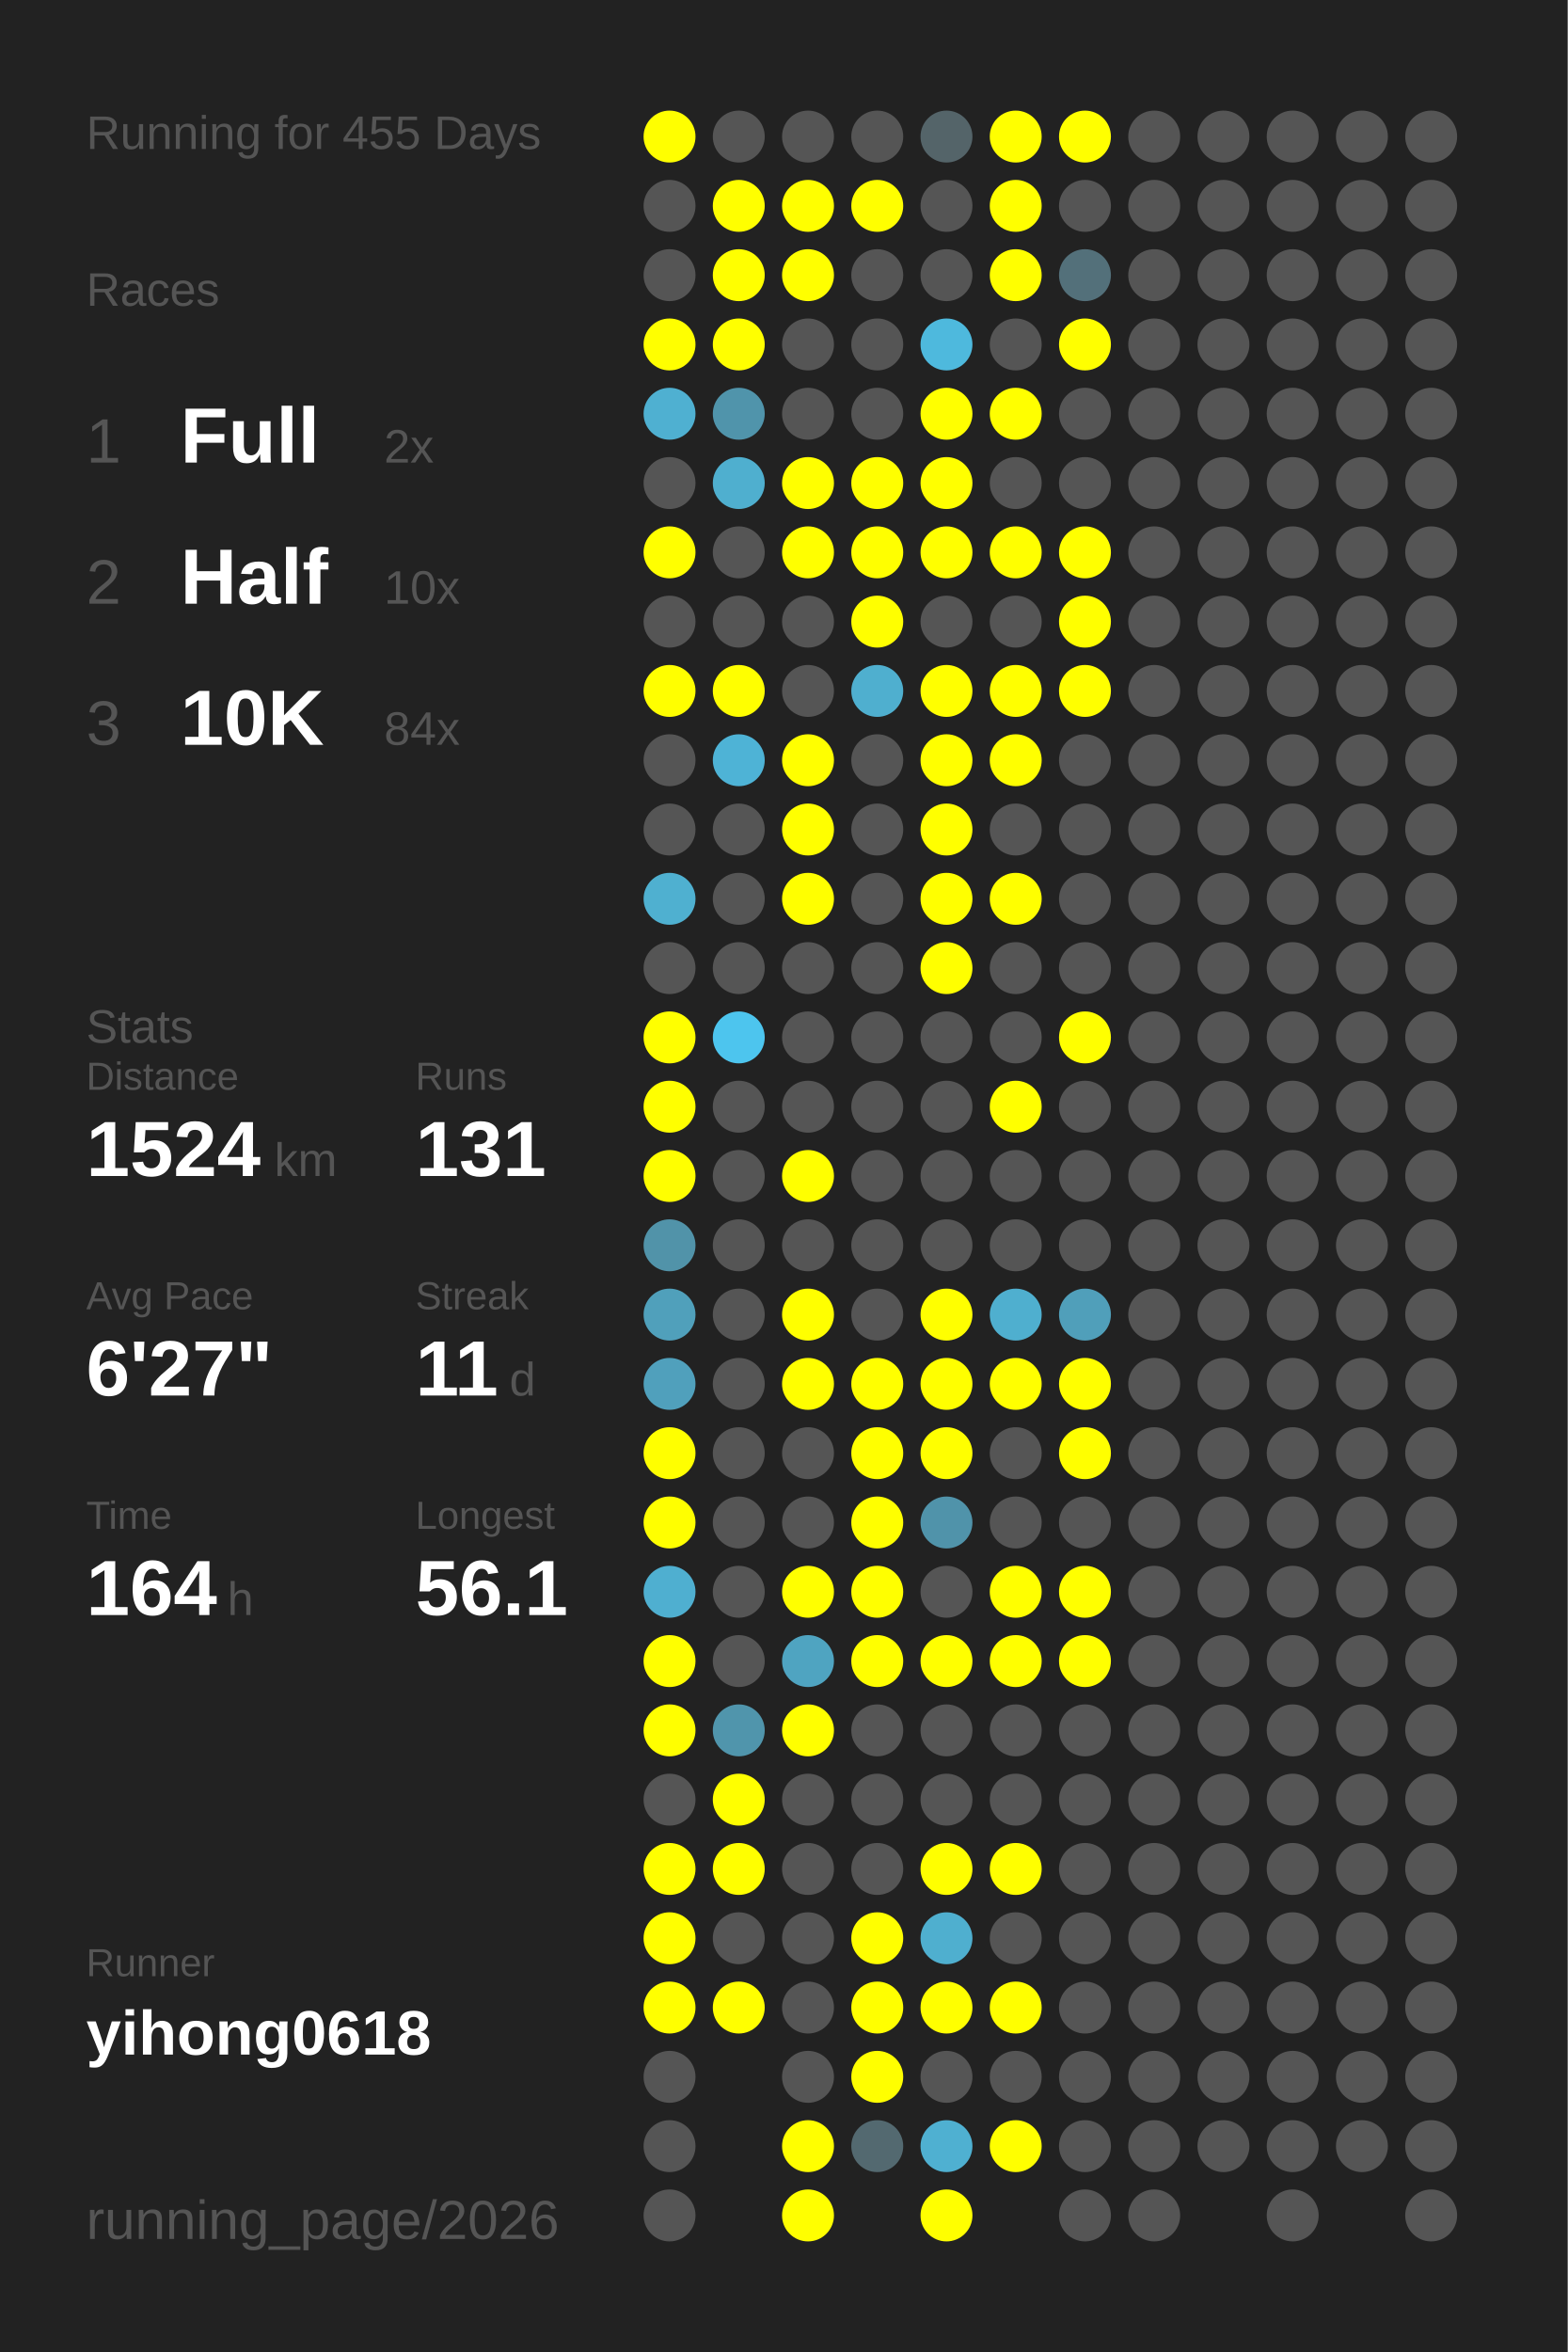
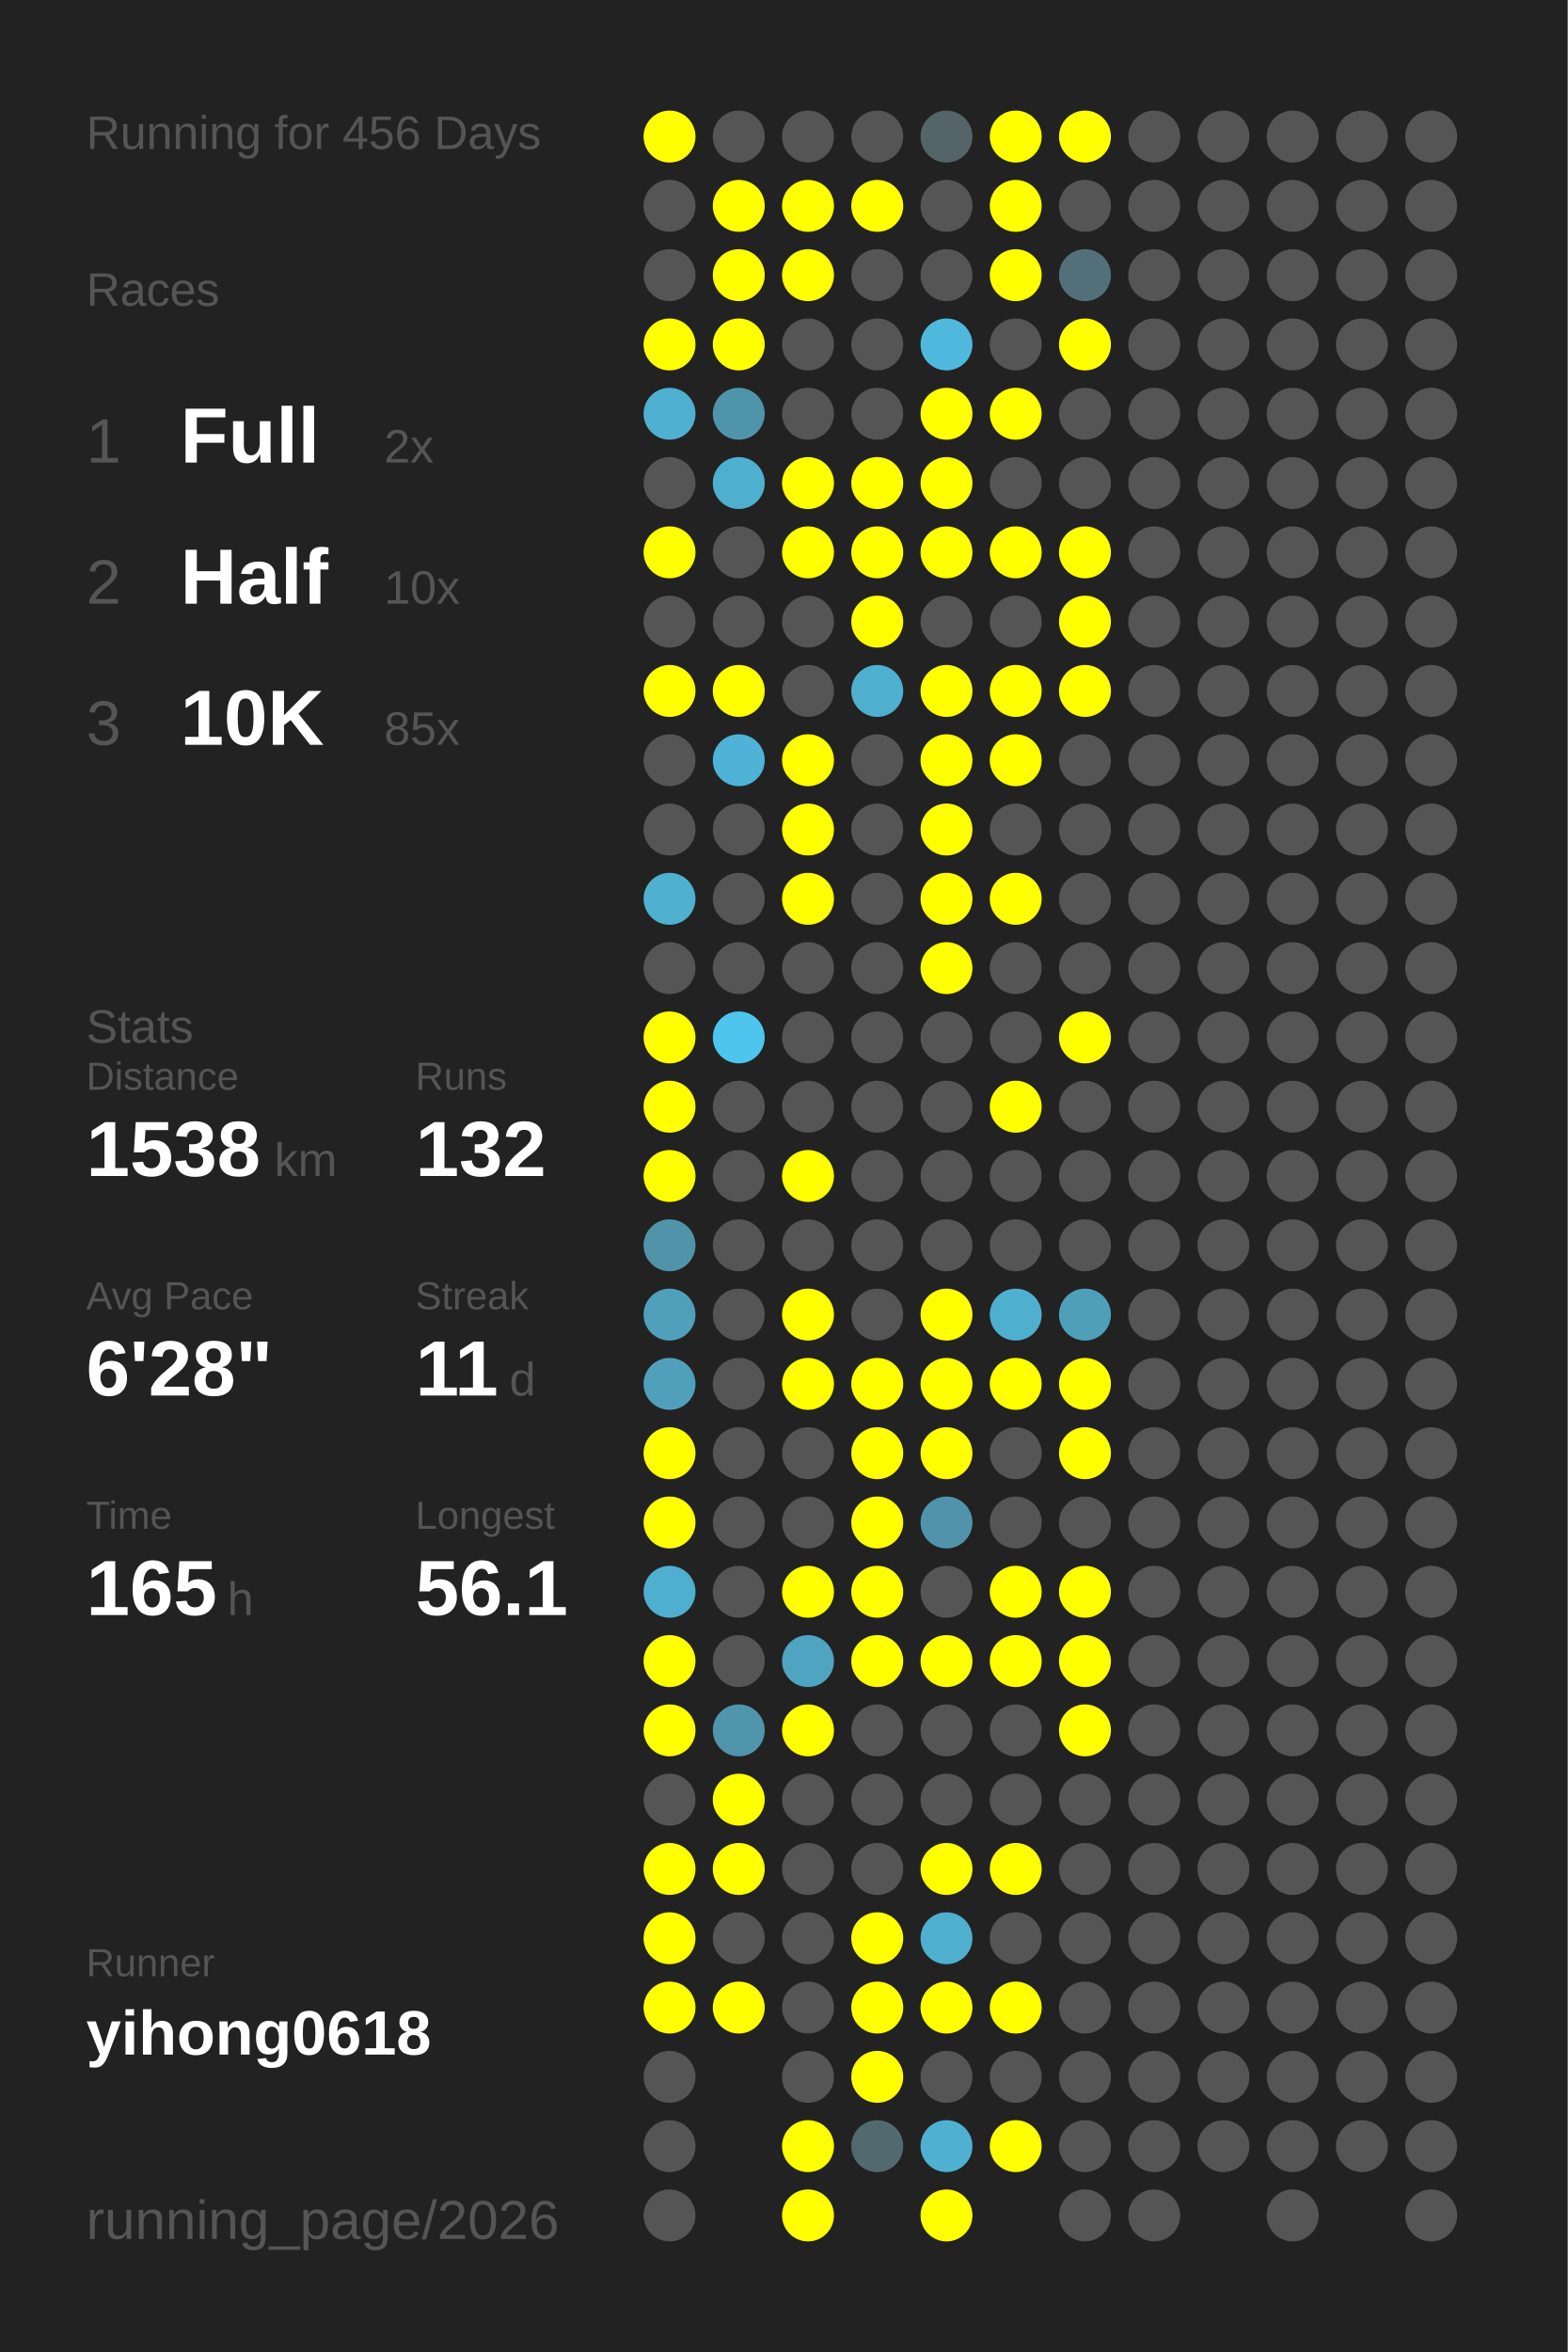
<svg xmlns="http://www.w3.org/2000/svg" baseProfile="full" height="300mm" version="1.1" viewBox="0,0,200,300" width="200mm">
  <defs />
  <rect fill="#222222" height="300" width="200" x="0" y="0" />
-   <text fill="#555555" style="font-size:6px; font-family:Arial;" x="11" y="19">Running for 455 Days</text>
+   <text fill="#555555" style="font-size:6px; font-family:Arial;" x="11" y="19">Running for 456 Days</text>
  <text fill="#555555" style="font-size:6px; font-family:Arial;" x="11" y="39">Races</text>
  <text fill="#555555" style="font-size:8px; font-family:Arial;" x="11" y="59">1</text>
  <text fill="#FFFFFF" style="font-size:10px; font-family:Arial; font-weight:bold;" x="23" y="59">Full</text>
  <text fill="#555555" style="font-size:6px; font-family:Arial;" x="49" y="59">2x</text>
  <text fill="#555555" style="font-size:8px; font-family:Arial;" x="11" y="77">2</text>
  <text fill="#FFFFFF" style="font-size:10px; font-family:Arial; font-weight:bold;" x="23" y="77">Half</text>
  <text fill="#555555" style="font-size:6px; font-family:Arial;" x="49" y="77">10x</text>
  <text fill="#555555" style="font-size:8px; font-family:Arial;" x="11" y="95">3</text>
  <text fill="#FFFFFF" style="font-size:10px; font-family:Arial; font-weight:bold;" x="23" y="95">10K</text>
-   <text fill="#555555" style="font-size:6px; font-family:Arial;" x="49" y="95">84x</text>
+   <text fill="#555555" style="font-size:6px; font-family:Arial;" x="49" y="95">85x</text>
  <text fill="#555555" style="font-size:6px; font-family:Arial;" x="11" y="133">Stats</text>
  <text fill="#555555" style="font-size:5px; font-family:Arial;" x="11" y="139">Distance</text>
-   <text fill="#FFFFFF" style="font-size:10px; font-family:Arial; font-weight:bold;" x="11" y="150">1524</text>
+   <text fill="#FFFFFF" style="font-size:10px; font-family:Arial; font-weight:bold;" x="11" y="150">1538</text>
  <text fill="#555555" style="font-size:6px; font-family:Arial;" x="35" y="150">km</text>
  <text fill="#555555" style="font-size:5px; font-family:Arial;" x="53" y="139">Runs</text>
-   <text fill="#FFFFFF" style="font-size:10px; font-family:Arial; font-weight:bold;" x="53" y="150">131</text>
+   <text fill="#FFFFFF" style="font-size:10px; font-family:Arial; font-weight:bold;" x="53" y="150">132</text>
  <text fill="#555555" style="font-size:5px; font-family:Arial;" x="11" y="167">Avg Pace</text>
-   <text fill="#FFFFFF" style="font-size:10px; font-family:Arial; font-weight:bold;" x="11" y="178">6'27"</text>
+   <text fill="#FFFFFF" style="font-size:10px; font-family:Arial; font-weight:bold;" x="11" y="178">6'28"</text>
  <text fill="#555555" style="font-size:5px; font-family:Arial;" x="53" y="167">Streak</text>
  <text fill="#FFFFFF" style="font-size:10px; font-family:Arial; font-weight:bold;" x="53" y="178">11</text>
  <text fill="#555555" style="font-size:6px; font-family:Arial;" x="65" y="178">d</text>
  <text fill="#555555" style="font-size:5px; font-family:Arial;" x="11" y="195">Time</text>
-   <text fill="#FFFFFF" style="font-size:10px; font-family:Arial; font-weight:bold;" x="11" y="206">164</text>
+   <text fill="#FFFFFF" style="font-size:10px; font-family:Arial; font-weight:bold;" x="11" y="206">165</text>
  <text fill="#555555" style="font-size:6px; font-family:Arial;" x="29" y="206">h</text>
  <text fill="#555555" style="font-size:5px; font-family:Arial;" x="53" y="195">Longest</text>
  <text fill="#FFFFFF" style="font-size:10px; font-family:Arial; font-weight:bold;" x="53" y="206">56.1</text>
  <text fill="#555555" style="font-size:5px; font-family:Arial;" x="11" y="252.065">Runner</text>
  <text fill="#FFFFFF" style="font-size:8px; font-family:Arial; font-weight:bold;" x="11" y="262.065">yihong0618</text>
  <text fill="#555555" style="font-size:7px; font-family:Arial;" x="11" y="285.581">running_page/2026</text>
  <circle cx="85.417" cy="17.419" fill="#FFFF00" r="3.312" />
  <circle cx="85.417" cy="26.258" fill="#555555" r="3.312" />
  <circle cx="85.417" cy="35.097" fill="#555555" r="3.312" />
  <circle cx="85.417" cy="43.935" fill="#FFFF00" r="3.312" />
  <circle cx="85.417" cy="52.774" fill="#4fb0d1" r="3.312" />
  <circle cx="85.417" cy="61.613" fill="#555555" r="3.312" />
  <circle cx="85.417" cy="70.452" fill="#FFFF00" r="3.312" />
  <circle cx="85.417" cy="79.29" fill="#555555" r="3.312" />
  <circle cx="85.417" cy="88.129" fill="#FFFF00" r="3.312" />
  <circle cx="85.417" cy="96.968" fill="#555555" r="3.312" />
  <circle cx="85.417" cy="105.806" fill="#555555" r="3.312" />
  <circle cx="85.417" cy="114.645" fill="#4fb0d0" r="3.312" />
  <circle cx="85.417" cy="123.484" fill="#555555" r="3.312" />
  <circle cx="85.417" cy="132.323" fill="#FFFF00" r="3.312" />
  <circle cx="85.417" cy="141.161" fill="#FFFF00" r="3.312" />
  <circle cx="85.417" cy="150" fill="#FFFF00" r="3.312" />
  <circle cx="85.417" cy="158.839" fill="#5193a9" r="3.312" />
  <circle cx="85.417" cy="167.677" fill="#50a0bb" r="3.312" />
  <circle cx="85.417" cy="176.516" fill="#50a0bc" r="3.312" />
  <circle cx="85.417" cy="185.355" fill="#FFFF00" r="3.312" />
  <circle cx="85.417" cy="194.194" fill="#FFFF00" r="3.312" />
  <circle cx="85.417" cy="203.032" fill="#4fafd0" r="3.312" />
  <circle cx="85.417" cy="211.871" fill="#FFFF00" r="3.312" />
  <circle cx="85.417" cy="220.71" fill="#FFFF00" r="3.312" />
  <circle cx="85.417" cy="229.548" fill="#555555" r="3.312" />
  <circle cx="85.417" cy="238.387" fill="#FFFF00" r="3.312" />
  <circle cx="85.417" cy="247.226" fill="#FFFF00" r="3.312" />
  <circle cx="85.417" cy="256.065" fill="#FFFF00" r="3.312" />
  <circle cx="85.417" cy="264.903" fill="#555555" r="3.312" />
  <circle cx="85.417" cy="273.742" fill="#555555" r="3.312" />
  <circle cx="85.417" cy="282.581" fill="#555555" r="3.312" />
  <circle cx="94.25" cy="17.419" fill="#555555" r="3.312" />
  <circle cx="94.25" cy="26.258" fill="#FFFF00" r="3.312" />
  <circle cx="94.25" cy="35.097" fill="#FFFF00" r="3.312" />
  <circle cx="94.25" cy="43.935" fill="#FFFF00" r="3.312" />
  <circle cx="94.25" cy="52.774" fill="#5094ab" r="3.312" />
  <circle cx="94.25" cy="61.613" fill="#4fafcf" r="3.312" />
  <circle cx="94.25" cy="70.452" fill="#555555" r="3.312" />
  <circle cx="94.25" cy="79.29" fill="#555555" r="3.312" />
  <circle cx="94.25" cy="88.129" fill="#FFFF00" r="3.312" />
  <circle cx="94.25" cy="96.968" fill="#4eb3d6" r="3.312" />
  <circle cx="94.25" cy="105.806" fill="#555555" r="3.312" />
  <circle cx="94.25" cy="114.645" fill="#555555" r="3.312" />
  <circle cx="94.25" cy="123.484" fill="#555555" r="3.312" />
  <circle cx="94.25" cy="132.323" fill="#4dc5ee" r="3.312" />
  <circle cx="94.25" cy="141.161" fill="#555555" r="3.312" />
  <circle cx="94.25" cy="150" fill="#555555" r="3.312" />
  <circle cx="94.25" cy="158.839" fill="#555555" r="3.312" />
  <circle cx="94.25" cy="167.677" fill="#555555" r="3.312" />
  <circle cx="94.25" cy="176.516" fill="#555555" r="3.312" />
  <circle cx="94.25" cy="185.355" fill="#555555" r="3.312" />
  <circle cx="94.25" cy="194.194" fill="#555555" r="3.312" />
  <circle cx="94.25" cy="203.032" fill="#555555" r="3.312" />
  <circle cx="94.25" cy="211.871" fill="#555555" r="3.312" />
  <circle cx="94.25" cy="220.71" fill="#5095ac" r="3.312" />
  <circle cx="94.25" cy="229.548" fill="#FFFF00" r="3.312" />
  <circle cx="94.25" cy="238.387" fill="#FFFF00" r="3.312" />
  <circle cx="94.25" cy="247.226" fill="#555555" r="3.312" />
  <circle cx="94.25" cy="256.065" fill="#FFFF00" r="3.312" />
  <circle cx="103.083" cy="17.419" fill="#555555" r="3.312" />
  <circle cx="103.083" cy="26.258" fill="#FFFF00" r="3.312" />
  <circle cx="103.083" cy="35.097" fill="#FFFF00" r="3.312" />
  <circle cx="103.083" cy="43.935" fill="#555555" r="3.312" />
  <circle cx="103.083" cy="52.774" fill="#555555" r="3.312" />
  <circle cx="103.083" cy="61.613" fill="#FFFF00" r="3.312" />
  <circle cx="103.083" cy="70.452" fill="#FFFF00" r="3.312" />
  <circle cx="103.083" cy="79.29" fill="#555555" r="3.312" />
  <circle cx="103.083" cy="88.129" fill="#555555" r="3.312" />
  <circle cx="103.083" cy="96.968" fill="#FFFF00" r="3.312" />
  <circle cx="103.083" cy="105.806" fill="#FFFF00" r="3.312" />
  <circle cx="103.083" cy="114.645" fill="#FFFF00" r="3.312" />
  <circle cx="103.083" cy="123.484" fill="#555555" r="3.312" />
  <circle cx="103.083" cy="132.323" fill="#555555" r="3.312" />
  <circle cx="103.083" cy="141.161" fill="#555555" r="3.312" />
  <circle cx="103.083" cy="150" fill="#FFFF00" r="3.312" />
  <circle cx="103.083" cy="158.839" fill="#555555" r="3.312" />
  <circle cx="103.083" cy="167.677" fill="#FFFF00" r="3.312" />
  <circle cx="103.083" cy="176.516" fill="#FFFF00" r="3.312" />
  <circle cx="103.083" cy="185.355" fill="#555555" r="3.312" />
  <circle cx="103.083" cy="194.194" fill="#555555" r="3.312" />
  <circle cx="103.083" cy="203.032" fill="#FFFF00" r="3.312" />
  <circle cx="103.083" cy="211.871" fill="#4fa4c1" r="3.312" />
  <circle cx="103.083" cy="220.71" fill="#FFFF00" r="3.312" />
  <circle cx="103.083" cy="229.548" fill="#555555" r="3.312" />
  <circle cx="103.083" cy="238.387" fill="#555555" r="3.312" />
  <circle cx="103.083" cy="247.226" fill="#555555" r="3.312" />
  <circle cx="103.083" cy="256.065" fill="#555555" r="3.312" />
  <circle cx="103.083" cy="264.903" fill="#555555" r="3.312" />
  <circle cx="103.083" cy="273.742" fill="#FFFF00" r="3.312" />
  <circle cx="103.083" cy="282.581" fill="#FFFF00" r="3.312" />
  <circle cx="111.917" cy="17.419" fill="#555555" r="3.312" />
  <circle cx="111.917" cy="26.258" fill="#FFFF00" r="3.312" />
  <circle cx="111.917" cy="35.097" fill="#555555" r="3.312" />
  <circle cx="111.917" cy="43.935" fill="#555555" r="3.312" />
  <circle cx="111.917" cy="52.774" fill="#555555" r="3.312" />
  <circle cx="111.917" cy="61.613" fill="#FFFF00" r="3.312" />
  <circle cx="111.917" cy="70.452" fill="#FFFF00" r="3.312" />
  <circle cx="111.917" cy="79.29" fill="#FFFF00" r="3.312" />
  <circle cx="111.917" cy="88.129" fill="#4fafcf" r="3.312" />
  <circle cx="111.917" cy="96.968" fill="#555555" r="3.312" />
  <circle cx="111.917" cy="105.806" fill="#555555" r="3.312" />
  <circle cx="111.917" cy="114.645" fill="#555555" r="3.312" />
  <circle cx="111.917" cy="123.484" fill="#555555" r="3.312" />
  <circle cx="111.917" cy="132.323" fill="#555555" r="3.312" />
  <circle cx="111.917" cy="141.161" fill="#555555" r="3.312" />
  <circle cx="111.917" cy="150" fill="#555555" r="3.312" />
  <circle cx="111.917" cy="158.839" fill="#555555" r="3.312" />
  <circle cx="111.917" cy="167.677" fill="#555555" r="3.312" />
  <circle cx="111.917" cy="176.516" fill="#FFFF00" r="3.312" />
  <circle cx="111.917" cy="185.355" fill="#FFFF00" r="3.312" />
  <circle cx="111.917" cy="194.194" fill="#FFFF00" r="3.312" />
  <circle cx="111.917" cy="203.032" fill="#FFFF00" r="3.312" />
  <circle cx="111.917" cy="211.871" fill="#FFFF00" r="3.312" />
  <circle cx="111.917" cy="220.71" fill="#555555" r="3.312" />
  <circle cx="111.917" cy="229.548" fill="#555555" r="3.312" />
  <circle cx="111.917" cy="238.387" fill="#555555" r="3.312" />
  <circle cx="111.917" cy="247.226" fill="#FFFF00" r="3.312" />
  <circle cx="111.917" cy="256.065" fill="#FFFF00" r="3.312" />
  <circle cx="111.917" cy="264.903" fill="#FFFF00" r="3.312" />
  <circle cx="111.917" cy="273.742" fill="#536970" r="3.312" />
  <circle cx="120.75" cy="17.419" fill="#546469" r="3.312" />
  <circle cx="120.75" cy="26.258" fill="#555555" r="3.312" />
  <circle cx="120.75" cy="35.097" fill="#555555" r="3.312" />
  <circle cx="120.75" cy="43.935" fill="#4eb9dd" r="3.312" />
  <circle cx="120.75" cy="52.774" fill="#FFFF00" r="3.312" />
  <circle cx="120.75" cy="61.613" fill="#FFFF00" r="3.312" />
  <circle cx="120.75" cy="70.452" fill="#FFFF00" r="3.312" />
  <circle cx="120.75" cy="79.29" fill="#555555" r="3.312" />
  <circle cx="120.75" cy="88.129" fill="#FFFF00" r="3.312" />
  <circle cx="120.75" cy="96.968" fill="#FFFF00" r="3.312" />
  <circle cx="120.75" cy="105.806" fill="#FFFF00" r="3.312" />
  <circle cx="120.75" cy="114.645" fill="#FFFF00" r="3.312" />
  <circle cx="120.75" cy="123.484" fill="#FFFF00" r="3.312" />
  <circle cx="120.75" cy="132.323" fill="#555555" r="3.312" />
  <circle cx="120.75" cy="141.161" fill="#555555" r="3.312" />
  <circle cx="120.75" cy="150" fill="#555555" r="3.312" />
  <circle cx="120.75" cy="158.839" fill="#555555" r="3.312" />
  <circle cx="120.75" cy="167.677" fill="#FFFF00" r="3.312" />
  <circle cx="120.75" cy="176.516" fill="#FFFF00" r="3.312" />
  <circle cx="120.75" cy="185.355" fill="#FFFF00" r="3.312" />
  <circle cx="120.75" cy="194.194" fill="#5093aa" r="3.312" />
  <circle cx="120.75" cy="203.032" fill="#555555" r="3.312" />
  <circle cx="120.75" cy="211.871" fill="#FFFF00" r="3.312" />
  <circle cx="120.75" cy="220.71" fill="#555555" r="3.312" />
  <circle cx="120.75" cy="229.548" fill="#555555" r="3.312" />
  <circle cx="120.75" cy="238.387" fill="#FFFF00" r="3.312" />
  <circle cx="120.75" cy="247.226" fill="#4fafcf" r="3.312" />
  <circle cx="120.75" cy="256.065" fill="#FFFF00" r="3.312" />
  <circle cx="120.75" cy="264.903" fill="#555555" r="3.312" />
  <circle cx="120.75" cy="273.742" fill="#4fb0d1" r="3.312" />
  <circle cx="120.75" cy="282.581" fill="#FFFF00" r="3.312" />
  <circle cx="129.583" cy="17.419" fill="#FFFF00" r="3.312" />
  <circle cx="129.583" cy="26.258" fill="#FFFF00" r="3.312" />
  <circle cx="129.583" cy="35.097" fill="#FFFF00" r="3.312" />
  <circle cx="129.583" cy="43.935" fill="#555555" r="3.312" />
  <circle cx="129.583" cy="52.774" fill="#FFFF00" r="3.312" />
  <circle cx="129.583" cy="61.613" fill="#555555" r="3.312" />
  <circle cx="129.583" cy="70.452" fill="#FFFF00" r="3.312" />
  <circle cx="129.583" cy="79.29" fill="#555555" r="3.312" />
  <circle cx="129.583" cy="88.129" fill="#FFFF00" r="3.312" />
  <circle cx="129.583" cy="96.968" fill="#FFFF00" r="3.312" />
  <circle cx="129.583" cy="105.806" fill="#555555" r="3.312" />
  <circle cx="129.583" cy="114.645" fill="#FFFF00" r="3.312" />
  <circle cx="129.583" cy="123.484" fill="#555555" r="3.312" />
  <circle cx="129.583" cy="132.323" fill="#555555" r="3.312" />
  <circle cx="129.583" cy="141.161" fill="#FFFF00" r="3.312" />
  <circle cx="129.583" cy="150" fill="#555555" r="3.312" />
  <circle cx="129.583" cy="158.839" fill="#555555" r="3.312" />
  <circle cx="129.583" cy="167.677" fill="#4fafcf" r="3.312" />
  <circle cx="129.583" cy="176.516" fill="#FFFF00" r="3.312" />
  <circle cx="129.583" cy="185.355" fill="#555555" r="3.312" />
  <circle cx="129.583" cy="194.194" fill="#555555" r="3.312" />
  <circle cx="129.583" cy="203.032" fill="#FFFF00" r="3.312" />
  <circle cx="129.583" cy="211.871" fill="#FFFF00" r="3.312" />
  <circle cx="129.583" cy="220.71" fill="#555555" r="3.312" />
  <circle cx="129.583" cy="229.548" fill="#555555" r="3.312" />
  <circle cx="129.583" cy="238.387" fill="#FFFF00" r="3.312" />
  <circle cx="129.583" cy="247.226" fill="#555555" r="3.312" />
  <circle cx="129.583" cy="256.065" fill="#FFFF00" r="3.312" />
  <circle cx="129.583" cy="264.903" fill="#555555" r="3.312" />
  <circle cx="129.583" cy="273.742" fill="#FFFF00" r="3.312" />
  <circle cx="138.417" cy="17.419" fill="#FFFF00" r="3.312" />
  <circle cx="138.417" cy="26.258" fill="#555555" r="3.312" />
  <circle cx="138.417" cy="35.097" fill="#53707a" r="3.312" />
  <circle cx="138.417" cy="43.935" fill="#FFFF00" r="3.312" />
  <circle cx="138.417" cy="52.774" fill="#555555" r="3.312" />
  <circle cx="138.417" cy="61.613" fill="#555555" r="3.312" />
  <circle cx="138.417" cy="70.452" fill="#FFFF00" r="3.312" />
  <circle cx="138.417" cy="79.29" fill="#FFFF00" r="3.312" />
  <circle cx="138.417" cy="88.129" fill="#FFFF00" r="3.312" />
  <circle cx="138.417" cy="96.968" fill="#555555" r="3.312" />
  <circle cx="138.417" cy="105.806" fill="#555555" r="3.312" />
  <circle cx="138.417" cy="114.645" fill="#555555" r="3.312" />
  <circle cx="138.417" cy="123.484" fill="#555555" r="3.312" />
  <circle cx="138.417" cy="132.323" fill="#FFFF00" r="3.312" />
  <circle cx="138.417" cy="141.161" fill="#555555" r="3.312" />
  <circle cx="138.417" cy="150" fill="#555555" r="3.312" />
  <circle cx="138.417" cy="158.839" fill="#555555" r="3.312" />
  <circle cx="138.417" cy="167.677" fill="#509fba" r="3.312" />
  <circle cx="138.417" cy="176.516" fill="#FFFF00" r="3.312" />
  <circle cx="138.417" cy="185.355" fill="#FFFF00" r="3.312" />
  <circle cx="138.417" cy="194.194" fill="#555555" r="3.312" />
  <circle cx="138.417" cy="203.032" fill="#FFFF00" r="3.312" />
  <circle cx="138.417" cy="211.871" fill="#FFFF00" r="3.312" />
-   <circle cx="138.417" cy="220.71" fill="#555555" r="3.312" />
+   <circle cx="138.417" cy="220.71" fill="#FFFF00" r="3.312" />
  <circle cx="138.417" cy="229.548" fill="#555555" r="3.312" />
  <circle cx="138.417" cy="238.387" fill="#555555" r="3.312" />
  <circle cx="138.417" cy="247.226" fill="#555555" r="3.312" />
  <circle cx="138.417" cy="256.065" fill="#555555" r="3.312" />
  <circle cx="138.417" cy="264.903" fill="#555555" r="3.312" />
  <circle cx="138.417" cy="273.742" fill="#555555" r="3.312" />
  <circle cx="138.417" cy="282.581" fill="#555555" r="3.312" />
  <circle cx="147.25" cy="17.419" fill="#555555" r="3.312" />
  <circle cx="147.25" cy="26.258" fill="#555555" r="3.312" />
  <circle cx="147.25" cy="35.097" fill="#555555" r="3.312" />
  <circle cx="147.25" cy="43.935" fill="#555555" r="3.312" />
  <circle cx="147.25" cy="52.774" fill="#555555" r="3.312" />
  <circle cx="147.25" cy="61.613" fill="#555555" r="3.312" />
  <circle cx="147.25" cy="70.452" fill="#555555" r="3.312" />
  <circle cx="147.25" cy="79.29" fill="#555555" r="3.312" />
  <circle cx="147.25" cy="88.129" fill="#555555" r="3.312" />
  <circle cx="147.25" cy="96.968" fill="#555555" r="3.312" />
  <circle cx="147.25" cy="105.806" fill="#555555" r="3.312" />
  <circle cx="147.25" cy="114.645" fill="#555555" r="3.312" />
  <circle cx="147.25" cy="123.484" fill="#555555" r="3.312" />
  <circle cx="147.25" cy="132.323" fill="#555555" r="3.312" />
  <circle cx="147.25" cy="141.161" fill="#555555" r="3.312" />
  <circle cx="147.25" cy="150" fill="#555555" r="3.312" />
  <circle cx="147.25" cy="158.839" fill="#555555" r="3.312" />
  <circle cx="147.25" cy="167.677" fill="#555555" r="3.312" />
  <circle cx="147.25" cy="176.516" fill="#555555" r="3.312" />
  <circle cx="147.25" cy="185.355" fill="#555555" r="3.312" />
  <circle cx="147.25" cy="194.194" fill="#555555" r="3.312" />
  <circle cx="147.25" cy="203.032" fill="#555555" r="3.312" />
  <circle cx="147.25" cy="211.871" fill="#555555" r="3.312" />
  <circle cx="147.25" cy="220.71" fill="#555555" r="3.312" />
  <circle cx="147.25" cy="229.548" fill="#555555" r="3.312" />
  <circle cx="147.25" cy="238.387" fill="#555555" r="3.312" />
  <circle cx="147.25" cy="247.226" fill="#555555" r="3.312" />
  <circle cx="147.25" cy="256.065" fill="#555555" r="3.312" />
  <circle cx="147.25" cy="264.903" fill="#555555" r="3.312" />
  <circle cx="147.25" cy="273.742" fill="#555555" r="3.312" />
  <circle cx="147.25" cy="282.581" fill="#555555" r="3.312" />
  <circle cx="156.083" cy="17.419" fill="#555555" r="3.312" />
  <circle cx="156.083" cy="26.258" fill="#555555" r="3.312" />
  <circle cx="156.083" cy="35.097" fill="#555555" r="3.312" />
  <circle cx="156.083" cy="43.935" fill="#555555" r="3.312" />
  <circle cx="156.083" cy="52.774" fill="#555555" r="3.312" />
  <circle cx="156.083" cy="61.613" fill="#555555" r="3.312" />
  <circle cx="156.083" cy="70.452" fill="#555555" r="3.312" />
  <circle cx="156.083" cy="79.29" fill="#555555" r="3.312" />
  <circle cx="156.083" cy="88.129" fill="#555555" r="3.312" />
  <circle cx="156.083" cy="96.968" fill="#555555" r="3.312" />
  <circle cx="156.083" cy="105.806" fill="#555555" r="3.312" />
  <circle cx="156.083" cy="114.645" fill="#555555" r="3.312" />
  <circle cx="156.083" cy="123.484" fill="#555555" r="3.312" />
  <circle cx="156.083" cy="132.323" fill="#555555" r="3.312" />
  <circle cx="156.083" cy="141.161" fill="#555555" r="3.312" />
  <circle cx="156.083" cy="150" fill="#555555" r="3.312" />
  <circle cx="156.083" cy="158.839" fill="#555555" r="3.312" />
  <circle cx="156.083" cy="167.677" fill="#555555" r="3.312" />
  <circle cx="156.083" cy="176.516" fill="#555555" r="3.312" />
  <circle cx="156.083" cy="185.355" fill="#555555" r="3.312" />
  <circle cx="156.083" cy="194.194" fill="#555555" r="3.312" />
  <circle cx="156.083" cy="203.032" fill="#555555" r="3.312" />
  <circle cx="156.083" cy="211.871" fill="#555555" r="3.312" />
  <circle cx="156.083" cy="220.71" fill="#555555" r="3.312" />
  <circle cx="156.083" cy="229.548" fill="#555555" r="3.312" />
  <circle cx="156.083" cy="238.387" fill="#555555" r="3.312" />
  <circle cx="156.083" cy="247.226" fill="#555555" r="3.312" />
  <circle cx="156.083" cy="256.065" fill="#555555" r="3.312" />
  <circle cx="156.083" cy="264.903" fill="#555555" r="3.312" />
  <circle cx="156.083" cy="273.742" fill="#555555" r="3.312" />
  <circle cx="164.917" cy="17.419" fill="#555555" r="3.312" />
  <circle cx="164.917" cy="26.258" fill="#555555" r="3.312" />
  <circle cx="164.917" cy="35.097" fill="#555555" r="3.312" />
  <circle cx="164.917" cy="43.935" fill="#555555" r="3.312" />
  <circle cx="164.917" cy="52.774" fill="#555555" r="3.312" />
  <circle cx="164.917" cy="61.613" fill="#555555" r="3.312" />
  <circle cx="164.917" cy="70.452" fill="#555555" r="3.312" />
  <circle cx="164.917" cy="79.29" fill="#555555" r="3.312" />
  <circle cx="164.917" cy="88.129" fill="#555555" r="3.312" />
  <circle cx="164.917" cy="96.968" fill="#555555" r="3.312" />
  <circle cx="164.917" cy="105.806" fill="#555555" r="3.312" />
  <circle cx="164.917" cy="114.645" fill="#555555" r="3.312" />
  <circle cx="164.917" cy="123.484" fill="#555555" r="3.312" />
  <circle cx="164.917" cy="132.323" fill="#555555" r="3.312" />
  <circle cx="164.917" cy="141.161" fill="#555555" r="3.312" />
  <circle cx="164.917" cy="150" fill="#555555" r="3.312" />
  <circle cx="164.917" cy="158.839" fill="#555555" r="3.312" />
  <circle cx="164.917" cy="167.677" fill="#555555" r="3.312" />
  <circle cx="164.917" cy="176.516" fill="#555555" r="3.312" />
  <circle cx="164.917" cy="185.355" fill="#555555" r="3.312" />
  <circle cx="164.917" cy="194.194" fill="#555555" r="3.312" />
  <circle cx="164.917" cy="203.032" fill="#555555" r="3.312" />
  <circle cx="164.917" cy="211.871" fill="#555555" r="3.312" />
  <circle cx="164.917" cy="220.71" fill="#555555" r="3.312" />
  <circle cx="164.917" cy="229.548" fill="#555555" r="3.312" />
  <circle cx="164.917" cy="238.387" fill="#555555" r="3.312" />
  <circle cx="164.917" cy="247.226" fill="#555555" r="3.312" />
  <circle cx="164.917" cy="256.065" fill="#555555" r="3.312" />
  <circle cx="164.917" cy="264.903" fill="#555555" r="3.312" />
  <circle cx="164.917" cy="273.742" fill="#555555" r="3.312" />
  <circle cx="164.917" cy="282.581" fill="#555555" r="3.312" />
  <circle cx="173.75" cy="17.419" fill="#555555" r="3.312" />
  <circle cx="173.75" cy="26.258" fill="#555555" r="3.312" />
  <circle cx="173.75" cy="35.097" fill="#555555" r="3.312" />
  <circle cx="173.75" cy="43.935" fill="#555555" r="3.312" />
  <circle cx="173.75" cy="52.774" fill="#555555" r="3.312" />
  <circle cx="173.75" cy="61.613" fill="#555555" r="3.312" />
  <circle cx="173.75" cy="70.452" fill="#555555" r="3.312" />
  <circle cx="173.75" cy="79.29" fill="#555555" r="3.312" />
  <circle cx="173.75" cy="88.129" fill="#555555" r="3.312" />
  <circle cx="173.75" cy="96.968" fill="#555555" r="3.312" />
  <circle cx="173.75" cy="105.806" fill="#555555" r="3.312" />
  <circle cx="173.75" cy="114.645" fill="#555555" r="3.312" />
  <circle cx="173.75" cy="123.484" fill="#555555" r="3.312" />
  <circle cx="173.75" cy="132.323" fill="#555555" r="3.312" />
  <circle cx="173.75" cy="141.161" fill="#555555" r="3.312" />
  <circle cx="173.75" cy="150" fill="#555555" r="3.312" />
  <circle cx="173.75" cy="158.839" fill="#555555" r="3.312" />
  <circle cx="173.75" cy="167.677" fill="#555555" r="3.312" />
  <circle cx="173.75" cy="176.516" fill="#555555" r="3.312" />
  <circle cx="173.75" cy="185.355" fill="#555555" r="3.312" />
  <circle cx="173.75" cy="194.194" fill="#555555" r="3.312" />
  <circle cx="173.75" cy="203.032" fill="#555555" r="3.312" />
  <circle cx="173.75" cy="211.871" fill="#555555" r="3.312" />
  <circle cx="173.75" cy="220.71" fill="#555555" r="3.312" />
  <circle cx="173.75" cy="229.548" fill="#555555" r="3.312" />
  <circle cx="173.75" cy="238.387" fill="#555555" r="3.312" />
  <circle cx="173.75" cy="247.226" fill="#555555" r="3.312" />
  <circle cx="173.75" cy="256.065" fill="#555555" r="3.312" />
  <circle cx="173.75" cy="264.903" fill="#555555" r="3.312" />
  <circle cx="173.75" cy="273.742" fill="#555555" r="3.312" />
  <circle cx="182.583" cy="17.419" fill="#555555" r="3.312" />
  <circle cx="182.583" cy="26.258" fill="#555555" r="3.312" />
  <circle cx="182.583" cy="35.097" fill="#555555" r="3.312" />
  <circle cx="182.583" cy="43.935" fill="#555555" r="3.312" />
  <circle cx="182.583" cy="52.774" fill="#555555" r="3.312" />
  <circle cx="182.583" cy="61.613" fill="#555555" r="3.312" />
  <circle cx="182.583" cy="70.452" fill="#555555" r="3.312" />
  <circle cx="182.583" cy="79.29" fill="#555555" r="3.312" />
  <circle cx="182.583" cy="88.129" fill="#555555" r="3.312" />
  <circle cx="182.583" cy="96.968" fill="#555555" r="3.312" />
  <circle cx="182.583" cy="105.806" fill="#555555" r="3.312" />
  <circle cx="182.583" cy="114.645" fill="#555555" r="3.312" />
  <circle cx="182.583" cy="123.484" fill="#555555" r="3.312" />
  <circle cx="182.583" cy="132.323" fill="#555555" r="3.312" />
  <circle cx="182.583" cy="141.161" fill="#555555" r="3.312" />
  <circle cx="182.583" cy="150" fill="#555555" r="3.312" />
  <circle cx="182.583" cy="158.839" fill="#555555" r="3.312" />
  <circle cx="182.583" cy="167.677" fill="#555555" r="3.312" />
  <circle cx="182.583" cy="176.516" fill="#555555" r="3.312" />
  <circle cx="182.583" cy="185.355" fill="#555555" r="3.312" />
  <circle cx="182.583" cy="194.194" fill="#555555" r="3.312" />
  <circle cx="182.583" cy="203.032" fill="#555555" r="3.312" />
  <circle cx="182.583" cy="211.871" fill="#555555" r="3.312" />
  <circle cx="182.583" cy="220.71" fill="#555555" r="3.312" />
  <circle cx="182.583" cy="229.548" fill="#555555" r="3.312" />
  <circle cx="182.583" cy="238.387" fill="#555555" r="3.312" />
  <circle cx="182.583" cy="247.226" fill="#555555" r="3.312" />
  <circle cx="182.583" cy="256.065" fill="#555555" r="3.312" />
  <circle cx="182.583" cy="264.903" fill="#555555" r="3.312" />
  <circle cx="182.583" cy="273.742" fill="#555555" r="3.312" />
  <circle cx="182.583" cy="282.581" fill="#555555" r="3.312" />
</svg>
